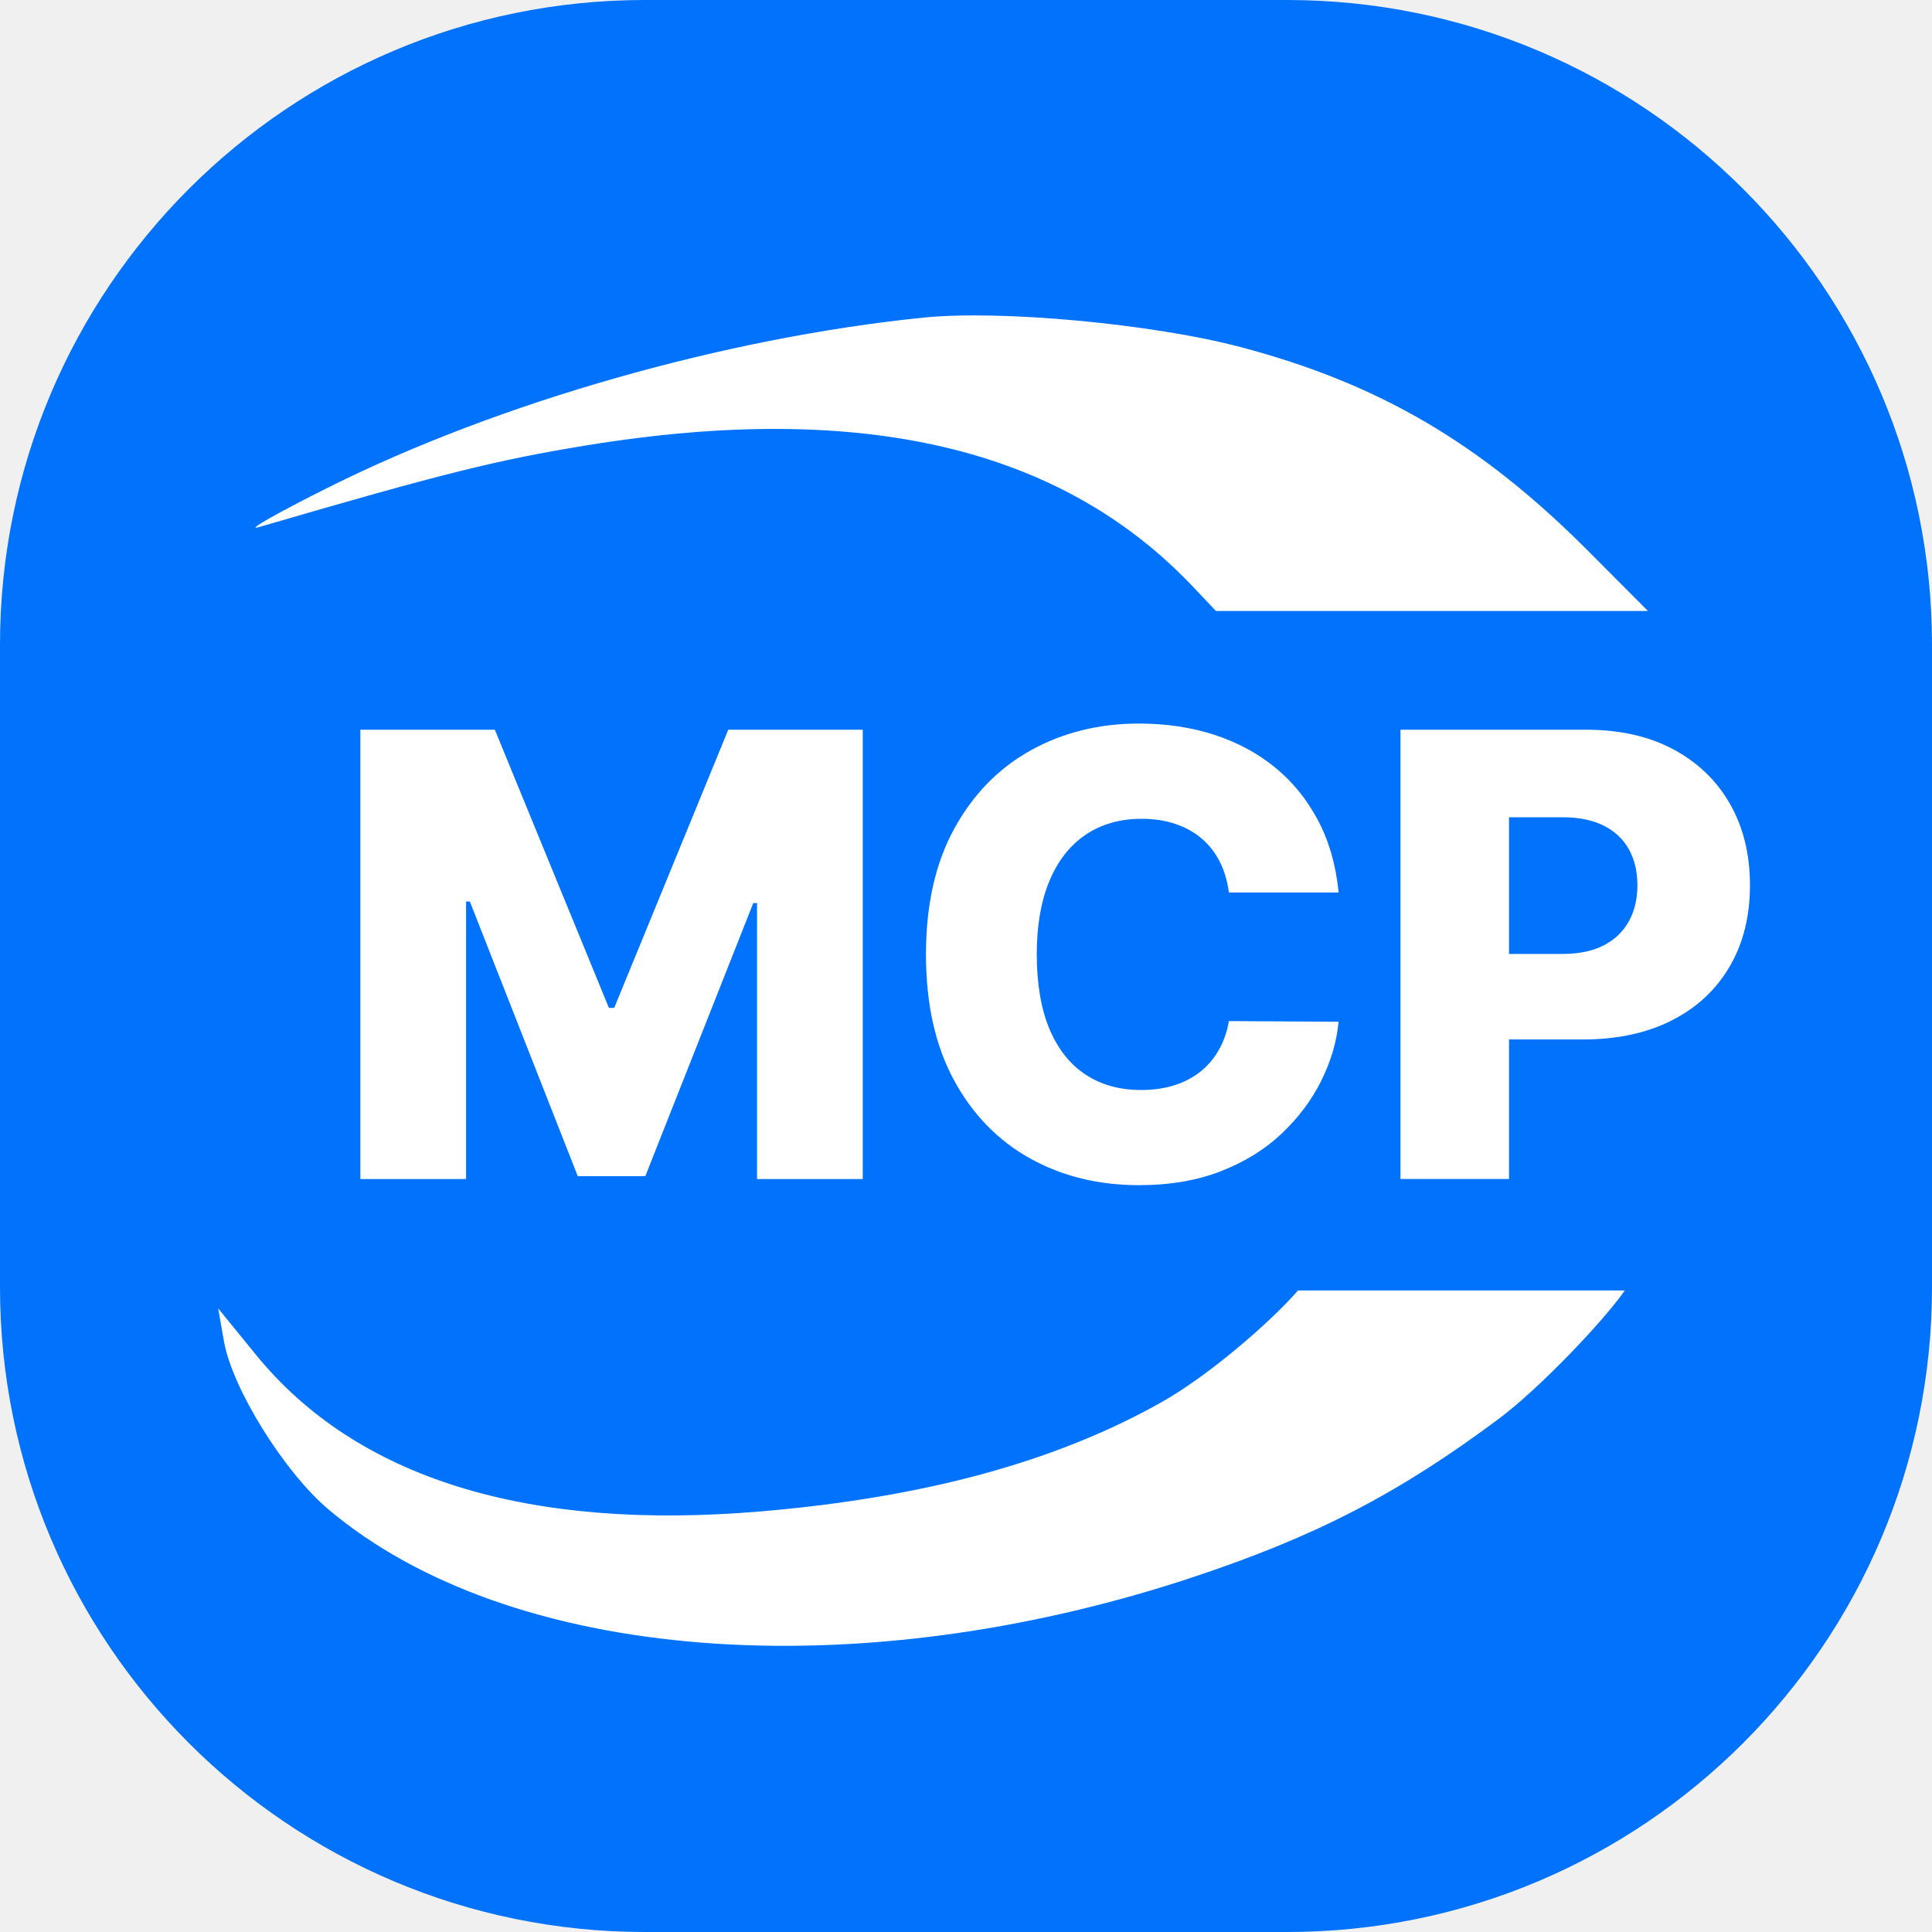
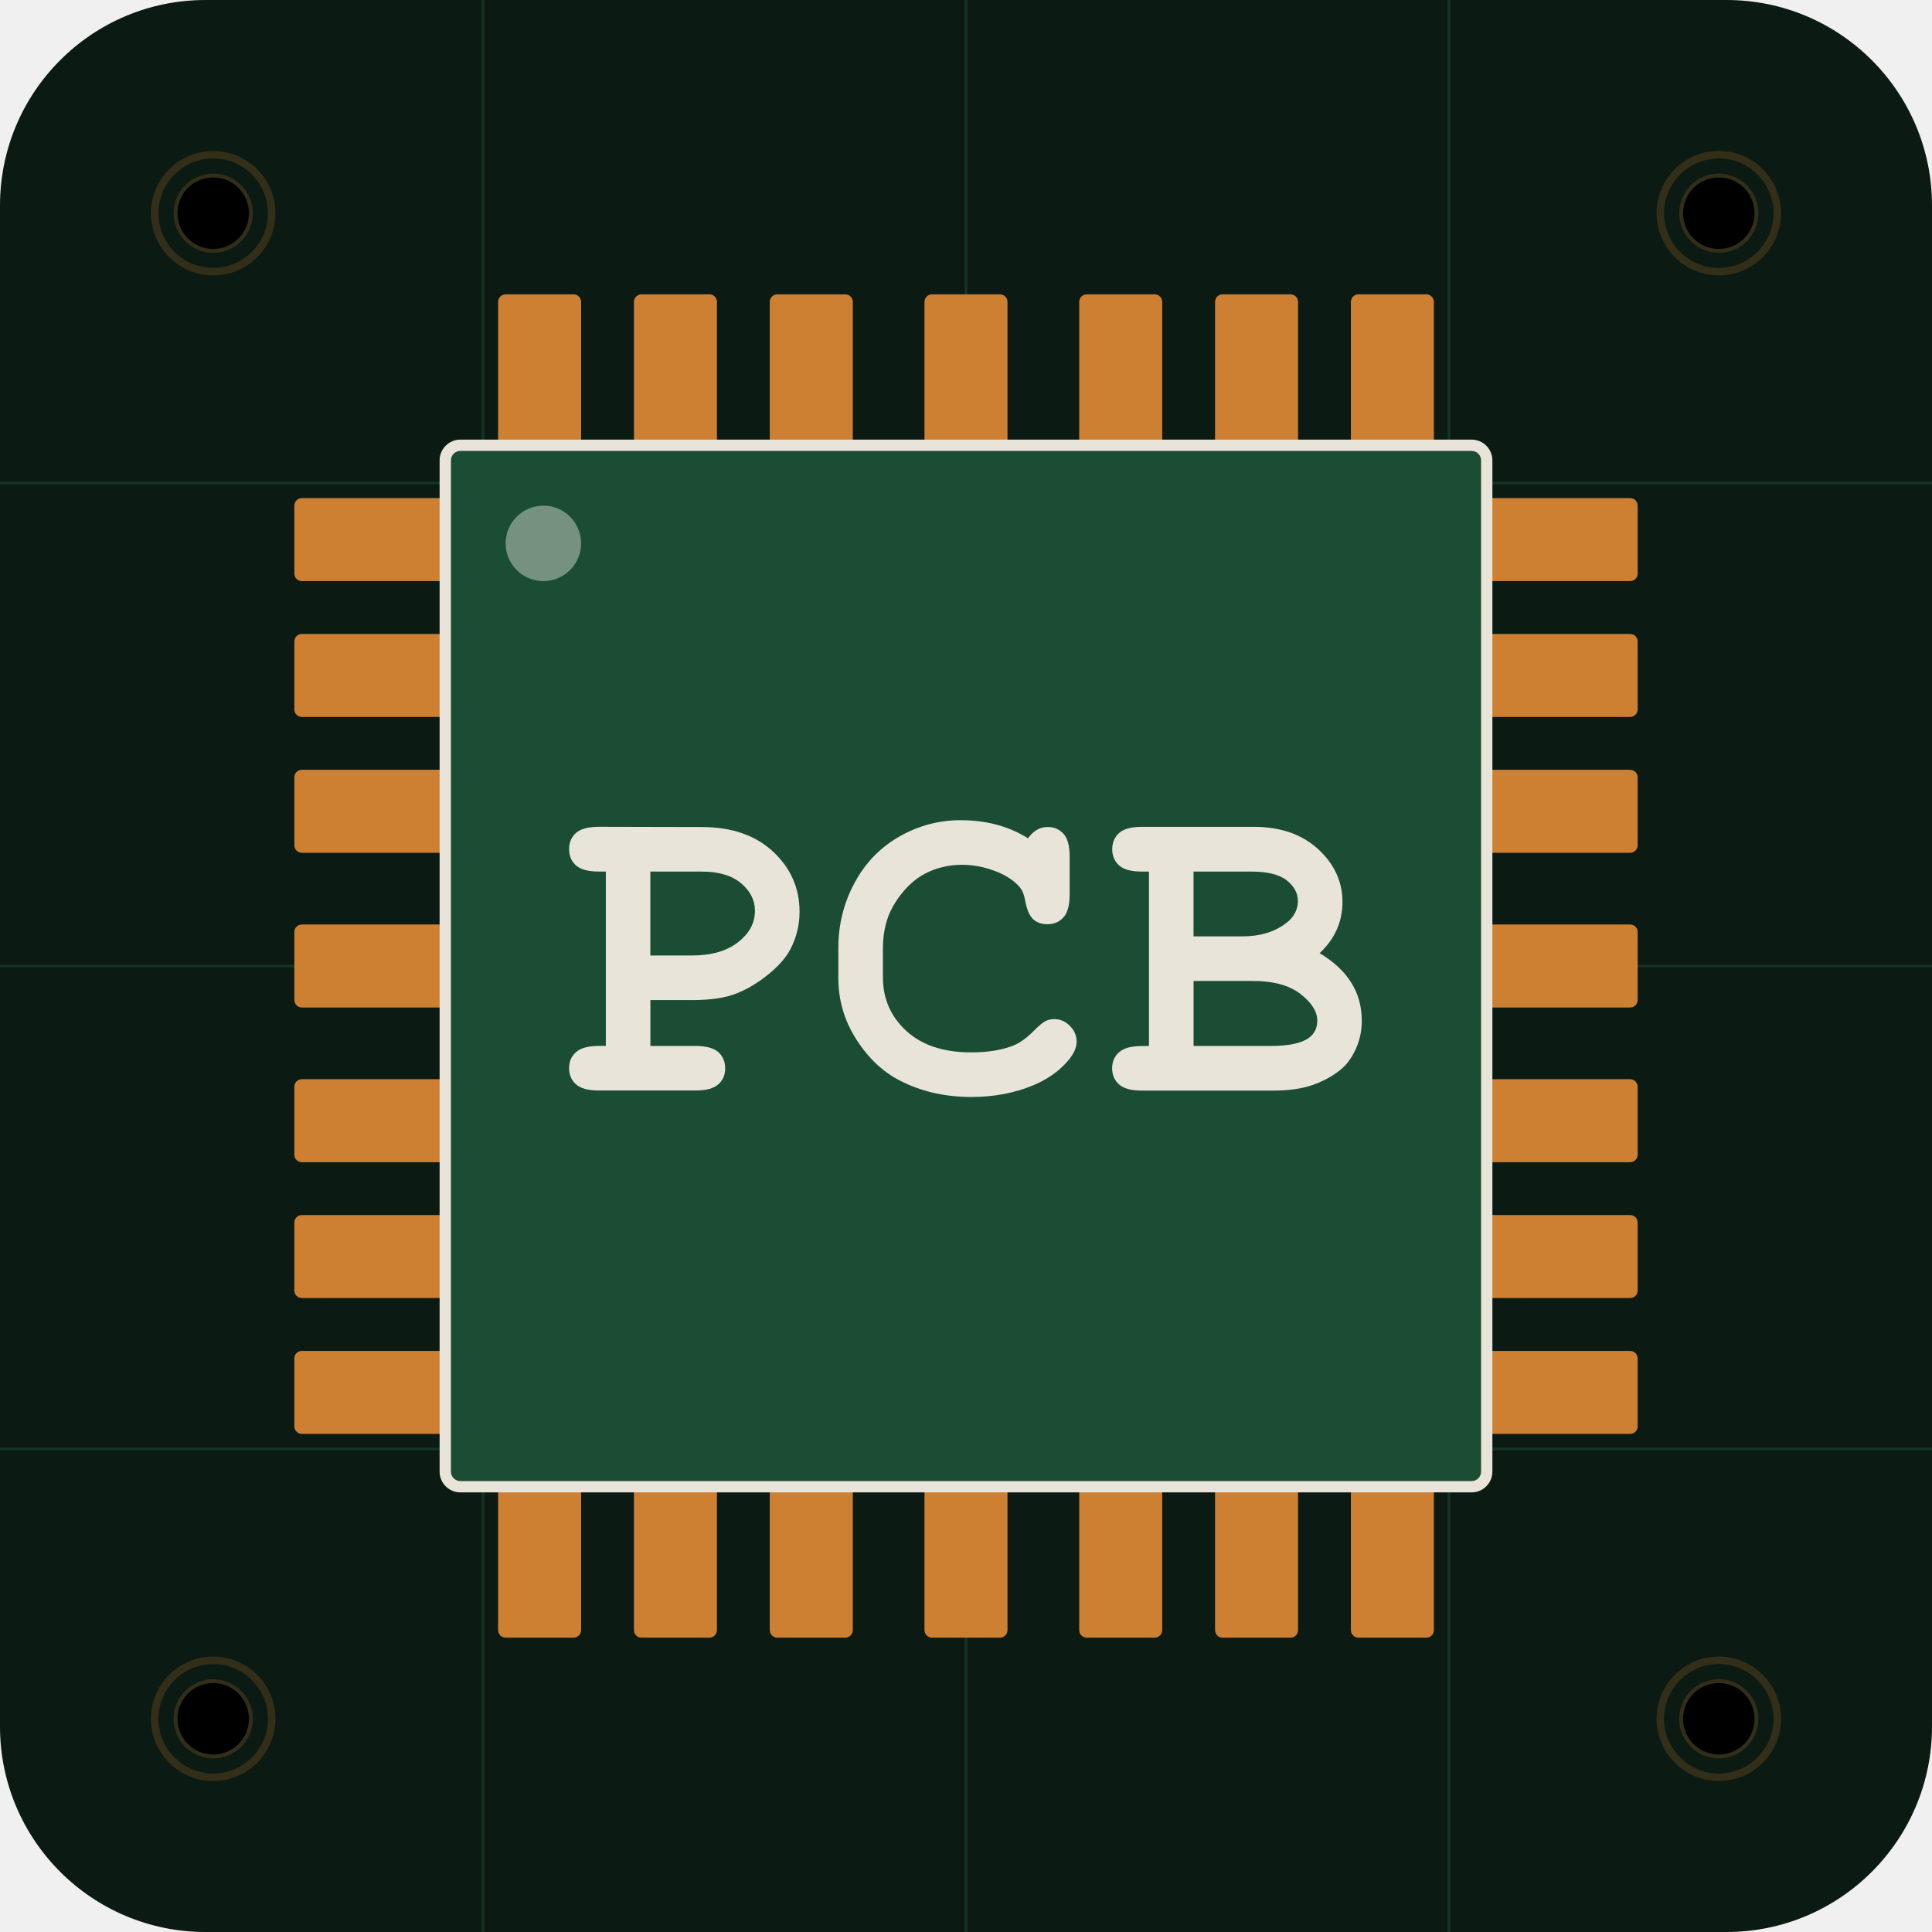
- <svg xmlns="http://www.w3.org/2000/svg" id="Layer_1" version="1.1" viewBox="0 0 512 512">
-   <defs>
-     <style>
-       .st0 {
-         fill: #fff;
-       }
- 
-       .st1 {
-         fill: #0072fc;
-       }
-     </style>
-   </defs>
-   <rect class="st1" width="512" height="512" rx="170.91" ry="170.91" />
-   <g>
-     <g>
-       <path class="st0" d="M95.5,193.38h35.64l30.23,73.72h1.4l30.23-73.72h35.64v119.07h-28.02v-73.14h-.99l-28.61,72.38h-17.91l-28.6-72.79h-.99v73.55h-28.02v-119.07Z" />
-       <path class="st0" d="M354.74,236.52h-29.07c-.39-2.98-1.18-5.68-2.38-8.08-1.2-2.4-2.79-4.46-4.77-6.16-1.98-1.71-4.31-3.01-7.01-3.92-2.69-.91-5.67-1.37-8.92-1.37-5.78,0-10.75,1.42-14.91,4.24-4.17,2.83-7.37,6.92-9.59,12.27-2.23,5.35-3.34,11.82-3.34,19.42s1.13,14.53,3.4,19.86c2.27,5.33,5.46,9.34,9.59,12.04s9.02,4.04,14.68,4.04c3.18,0,6.08-.41,8.69-1.22,2.62-.81,4.92-2.01,6.92-3.58,2-1.57,3.64-3.49,4.94-5.76,1.3-2.27,2.2-4.83,2.7-7.7l29.07.17c-.5,5.27-2.03,10.46-4.56,15.58-2.54,5.12-6.02,9.78-10.44,13.98-4.42,4.21-9.8,7.55-16.13,10.03-6.34,2.48-13.6,3.72-21.77,3.72-10.78,0-20.42-2.37-28.92-7.12-8.51-4.75-15.22-11.68-20.15-20.79-4.92-9.11-7.38-20.19-7.38-33.26s2.5-24.21,7.5-33.31c5-9.11,11.76-16.03,20.29-20.76,8.53-4.73,18.08-7.09,28.66-7.09,7.21,0,13.88,1,20,2.99,6.12,2,11.51,4.9,16.16,8.72,4.65,3.82,8.43,8.5,11.34,14.04,2.91,5.54,4.71,11.88,5.41,19.01Z" />
-       <path class="st0" d="M371.14,312.45v-119.07h49.19c8.92,0,16.62,1.73,23.11,5.2,6.49,3.47,11.5,8.29,15.03,14.48,3.53,6.18,5.29,13.36,5.29,21.54s-1.79,15.4-5.38,21.54c-3.59,6.14-8.69,10.9-15.32,14.27-6.63,3.37-14.5,5.06-23.61,5.06h-30.35v-22.67h25c4.34,0,7.97-.76,10.9-2.27,2.93-1.51,5.15-3.63,6.66-6.37,1.51-2.73,2.27-5.92,2.27-9.56s-.76-6.87-2.27-9.56c-1.51-2.69-3.74-4.78-6.69-6.25-2.95-1.47-6.57-2.21-10.87-2.21h-14.19v95.87h-28.78Z" />
-     </g>
-     <path class="st0" d="M343.97,342c-7.55,8.68-23.92,22.71-36.13,29.58-28.03,15.78-62.61,25.22-106.01,28.94-61.95,5.31-107.3-8.73-133.97-41.46l-10.04-12.32,1.53,8.72c2.18,12.48,15.93,34.6,27.65,44.51,47.94,40.51,139.39,47.72,228.96,18.06,32.63-10.81,54.74-22.25,81.27-42.06,10.64-7.95,27.42-25.52,33.37-33.98h-86.62Z" />
-     <path class="st0" d="M316.24,155.58l5.99,6.33h114.49l-15.81-15.87c-28.4-28.51-55.38-44.34-92.14-54.06-23.28-6.16-63.56-9.9-84.06-7.81-52.58,5.35-112.53,22.45-157.5,44.91-13.72,6.85-22.14,11.64-18.71,10.64,48.83-14.25,63.23-17.84,87.23-21.74,72.71-11.79,125.49.57,160.51,37.6Z" />
-   </g>
+ <svg xmlns="http://www.w3.org/2000/svg" viewBox="0 0 512 512">
+   <rect fill="#0b1a12" y="0" width="512" height="512" rx="54.46" ry="54.46" />
+   <rect fill="#133424" y="127.63" width="512" height=".75" />
+   <rect fill="#133424" y="255.63" width="512" height=".75" />
+   <rect fill="#133424" y="383.63" width="512" height=".75" />
+   <rect fill="#133424" x="127.62" y="0" width=".75" height="512" />
+   <rect fill="#133424" x="255.62" y="0" width=".75" height="512" />
+   <rect fill="#133424" x="383.62" y="0" width=".75" height="512" />
+   <rect fill="#cd7f32" x="132" y="78" width="22" height="48" rx="2" ry="2" />
+   <rect fill="#cd7f32" x="168" y="78" width="22" height="48" rx="2" ry="2" />
+   <rect fill="#cd7f32" x="204" y="78" width="22" height="48" rx="2" ry="2" />
+   <rect fill="#cd7f32" x="245" y="78" width="22" height="48" rx="2" ry="2" />
+   <rect fill="#cd7f32" x="286" y="78" width="22" height="48" rx="2" ry="2" />
+   <rect fill="#cd7f32" x="322" y="78" width="22" height="48" rx="2" ry="2" />
+   <rect fill="#cd7f32" x="358" y="78" width="22" height="48" rx="2" ry="2" />
+   <rect fill="#cd7f32" x="132" y="386" width="22" height="48" rx="2" ry="2" />
+   <rect fill="#cd7f32" x="168" y="386" width="22" height="48" rx="2" ry="2" />
+   <rect fill="#cd7f32" x="204" y="386" width="22" height="48" rx="2" ry="2" />
+   <rect fill="#cd7f32" x="245" y="386" width="22" height="48" rx="2" ry="2" />
+   <rect fill="#cd7f32" x="286" y="386" width="22" height="48" rx="2" ry="2" />
+   <rect fill="#cd7f32" x="322" y="386" width="22" height="48" rx="2" ry="2" />
+   <rect fill="#cd7f32" x="358" y="386" width="22" height="48" rx="2" ry="2" />
+   <rect fill="#cd7f32" x="78" y="132" width="48" height="22" rx="2" ry="2" />
+   <rect fill="#cd7f32" x="78" y="168" width="48" height="22" rx="2" ry="2" />
+   <rect fill="#cd7f32" x="78" y="204" width="48" height="22" rx="2" ry="2" />
+   <rect fill="#cd7f32" x="78" y="245" width="48" height="22" rx="2" ry="2" />
+   <rect fill="#cd7f32" x="78" y="286" width="48" height="22" rx="2" ry="2" />
+   <rect fill="#cd7f32" x="78" y="322" width="48" height="22" rx="2" ry="2" />
+   <rect fill="#cd7f32" x="78" y="358" width="48" height="22" rx="2" ry="2" />
+   <rect fill="#cd7f32" x="386" y="132" width="48" height="22" rx="2" ry="2" />
+   <rect fill="#cd7f32" x="386" y="168" width="48" height="22" rx="2" ry="2" />
+   <rect fill="#cd7f32" x="386" y="204" width="48" height="22" rx="2" ry="2" />
+   <rect fill="#cd7f32" x="386" y="245" width="48" height="22" rx="2" ry="2" />
+   <rect fill="#cd7f32" x="386" y="286" width="48" height="22" rx="2" ry="2" />
+   <rect fill="#cd7f32" x="386" y="322" width="48" height="22" rx="2" ry="2" />
+   <rect fill="#cd7f32" x="386" y="358" width="48" height="22" rx="2" ry="2" />
+   <rect fill="#1b4d35" x="118" y="118" width="276" height="276" rx="4" ry="4" />
+   <path fill="#e8e4d9" d="M390,395.5H122c-3.03,0-5.5-2.47-5.5-5.5V122c0-3.03,2.47-5.5,5.5-5.5h268c3.03,0,5.5,2.47,5.5,5.5v268c0,3.03-2.47,5.5-5.5,5.5ZM122,119.5c-1.38,0-2.5,1.12-2.5,2.5v268c0,1.38,1.12,2.5,2.5,2.5h268c1.38,0,2.5-1.12,2.5-2.5V122c0-1.38-1.12-2.5-2.5-2.5H122Z" />
+   <circle fill="#77917f" cx="144" cy="144" r="10" />
+   <path fill="#e8e4d9" d="M172.36,265.03v12.16h11.93c2.84,0,4.87.55,6.08,1.64,1.21,1.1,1.81,2.53,1.81,4.29s-.6,3.14-1.81,4.23c-1.21,1.1-3.24,1.64-6.08,1.64h-25.58c-2.84,0-4.87-.55-6.08-1.64-1.21-1.09-1.81-2.52-1.81-4.29s.61-3.14,1.84-4.24c1.23-1.09,3.25-1.64,6.05-1.64h1.84v-46.21h-1.84c-2.84,0-4.87-.55-6.08-1.64-1.21-1.1-1.81-2.53-1.81-4.29s.6-3.2,1.81-4.29c1.21-1.09,3.24-1.64,6.08-1.64l27.2.06c7.99,0,14.32,2.18,18.98,6.54,4.67,4.36,7,9.67,7,15.93,0,3.46-.79,6.72-2.36,9.79-1.19,2.3-3.18,4.58-5.96,6.83-2.79,2.25-5.63,3.94-8.53,5.07s-6.73,1.7-11.49,1.7h-11.19ZM172.36,253.22h10.95c5.15,0,9.23-1.16,12.24-3.49,3.02-2.32,4.52-5.12,4.52-8.38,0-2.77-1.22-5.19-3.66-7.26-2.44-2.07-5.93-3.11-10.46-3.11h-13.6v22.24h.01Z" />
+   <path fill="#e8e4d9" d="M272.42,222.16c.73-1,1.53-1.75,2.39-2.25.86-.5,1.79-.75,2.79-.75,1.73,0,3.14.6,4.23,1.79,1.09,1.19,1.64,3.21,1.64,6.05v10.03c0,2.84-.55,4.87-1.64,6.08-1.09,1.21-2.51,1.82-4.23,1.82-1.58,0-2.84-.44-3.8-1.33-.96-.88-1.67-2.54-2.13-4.96-.27-1.61-.81-2.86-1.61-3.75-1.58-1.73-3.77-3.11-6.6-4.15s-5.66-1.56-8.5-1.56c-3.53,0-6.78.77-9.74,2.3-2.96,1.54-5.57,4.03-7.84,7.49-2.27,3.46-3.4,7.57-3.4,12.33v7.66c0,5.69,2.06,10.43,6.19,14.23,4.13,3.8,9.86,5.7,17.2,5.7,4.38,0,8.08-.59,11.12-1.79,1.77-.69,3.65-2.05,5.65-4.09,1.23-1.23,2.19-2.03,2.88-2.39.69-.36,1.48-.55,2.36-.55,1.57,0,2.96.6,4.15,1.79s1.79,2.59,1.79,4.21-.81,3.34-2.42,5.19c-2.34,2.69-5.36,4.8-9.05,6.34-4.96,2.07-10.43,3.11-16.42,3.11-6.99,0-13.29-1.44-18.9-4.32-4.53-2.3-8.39-5.94-11.58-10.92-3.19-4.97-4.78-10.4-4.78-16.28v-8.01c0-6.15,1.43-11.88,4.29-17.2,2.86-5.32,6.83-9.42,11.9-12.3s10.45-4.32,16.13-4.32c3.42,0,6.62.39,9.59,1.18,2.98.79,5.75,1.99,8.33,3.6v.02Z" />
+   <path fill="#e8e4d9" d="M304.49,277.19v-46.21h-1.84c-2.84,0-4.87-.55-6.08-1.64-1.21-1.1-1.82-2.53-1.82-4.29s.61-3.2,1.82-4.29c1.21-1.09,3.24-1.64,6.08-1.64h29.62c7.07,0,12.75,1.97,17.05,5.91s6.45,8.61,6.45,14.03c0,2.57-.5,4.99-1.5,7.26-1,2.27-2.52,4.36-4.55,6.28,3.73,2.23,6.52,4.83,8.38,7.81,1.86,2.98,2.79,6.35,2.79,10.11,0,3-.67,5.78-2.02,8.35-1,1.96-2.23,3.51-3.69,4.67-1.96,1.61-4.36,2.93-7.2,3.95-2.84,1.02-6.4,1.53-10.66,1.53h-34.69c-2.84,0-4.87-.55-6.08-1.64-1.21-1.09-1.82-2.52-1.82-4.29s.61-3.14,1.84-4.24c1.23-1.09,3.25-1.64,6.05-1.64h1.84l.03-.02ZM316.3,248.15h12.96c4.65,0,8.51-1.17,11.58-3.51,2.07-1.57,3.11-3.53,3.11-5.88,0-2.07-.98-3.89-2.94-5.45-1.96-1.55-5.07-2.33-9.33-2.33h-15.38v17.17h0ZM316.3,277.19h20.4c4.8,0,8.18-.71,10.14-2.13,1.5-1.08,2.25-2.61,2.25-4.61,0-2.38-1.48-4.72-4.44-7.03s-7.2-3.46-12.73-3.46h-15.61v17.23h-.01Z" />
+   <path fill="#322e18" d="M56.5,73c-9.1,0-16.5-7.4-16.5-16.5s7.4-16.5,16.5-16.5,16.5,7.4,16.5,16.5-7.4,16.5-16.5,16.5ZM56.5,42c-8,0-14.5,6.5-14.5,14.5s6.5,14.5,14.5,14.5,14.5-6.5,14.5-14.5-6.5-14.5-14.5-14.5Z" />
+   <circle fill="#000000" cx="56.5" cy="56.5" r="9.45" />
+   <path fill="#322e18" d="M56.5,67c-5.79,0-10.5-4.71-10.5-10.5s4.71-10.5,10.5-10.5,10.5,4.71,10.5,10.5-4.71,10.5-10.5,10.5ZM56.5,47c-5.24,0-9.5,4.26-9.5,9.5s4.26,9.5,9.5,9.5,9.5-4.26,9.5-9.5-4.26-9.5-9.5-9.5Z" />
+   <path fill="#322e18" d="M455.5,73c-9.1,0-16.5-7.4-16.5-16.5s7.4-16.5,16.5-16.5,16.5,7.4,16.5,16.5-7.4,16.5-16.5,16.5ZM455.5,42c-8,0-14.5,6.5-14.5,14.5s6.5,14.5,14.5,14.5,14.5-6.5,14.5-14.5-6.5-14.5-14.5-14.5Z" />
+   <circle fill="#000000" cx="455.5" cy="56.5" r="9.45" />
+   <path fill="#322e18" d="M455.5,67c-5.79,0-10.5-4.71-10.5-10.5s4.71-10.5,10.5-10.5,10.5,4.71,10.5,10.5-4.71,10.5-10.5,10.5ZM455.5,47c-5.24,0-9.5,4.26-9.5,9.5s4.26,9.5,9.5,9.5,9.5-4.26,9.5-9.5-4.26-9.5-9.5-9.5Z" />
+   <path fill="#322e18" d="M56.5,472c-9.1,0-16.5-7.4-16.5-16.5s7.4-16.5,16.5-16.5,16.5,7.4,16.5,16.5-7.4,16.5-16.5,16.5ZM56.5,441c-8,0-14.5,6.5-14.5,14.5s6.5,14.5,14.5,14.5,14.5-6.5,14.5-14.5-6.5-14.5-14.5-14.5Z" />
+   <circle fill="#000000" cx="56.5" cy="455.5" r="9.45" />
+   <path fill="#322e18" d="M56.5,466c-5.79,0-10.5-4.71-10.5-10.5s4.71-10.5,10.5-10.5,10.5,4.71,10.5,10.5-4.71,10.5-10.5,10.5ZM56.5,446c-5.24,0-9.5,4.26-9.5,9.5s4.26,9.5,9.5,9.5,9.5-4.26,9.5-9.5-4.26-9.5-9.5-9.5Z" />
+   <path fill="#322e18" d="M455.5,472c-9.1,0-16.5-7.4-16.5-16.5s7.4-16.5,16.5-16.5,16.5,7.4,16.5,16.5-7.4,16.5-16.5,16.5ZM455.5,441c-8,0-14.5,6.5-14.5,14.5s6.5,14.5,14.5,14.5,14.5-6.5,14.5-14.5-6.5-14.5-14.5-14.5Z" />
+   <circle fill="#000000" cx="455.5" cy="455.5" r="9.45" />
+   <path fill="#322e18" d="M455.5,466c-5.79,0-10.5-4.71-10.5-10.5s4.71-10.5,10.5-10.5,10.5,4.71,10.5,10.5-4.71,10.5-10.5,10.5ZM455.5,446c-5.24,0-9.5,4.26-9.5,9.5s4.26,9.5,9.5,9.5,9.5-4.26,9.5-9.5-4.26-9.5-9.5-9.5Z" />
</svg>
